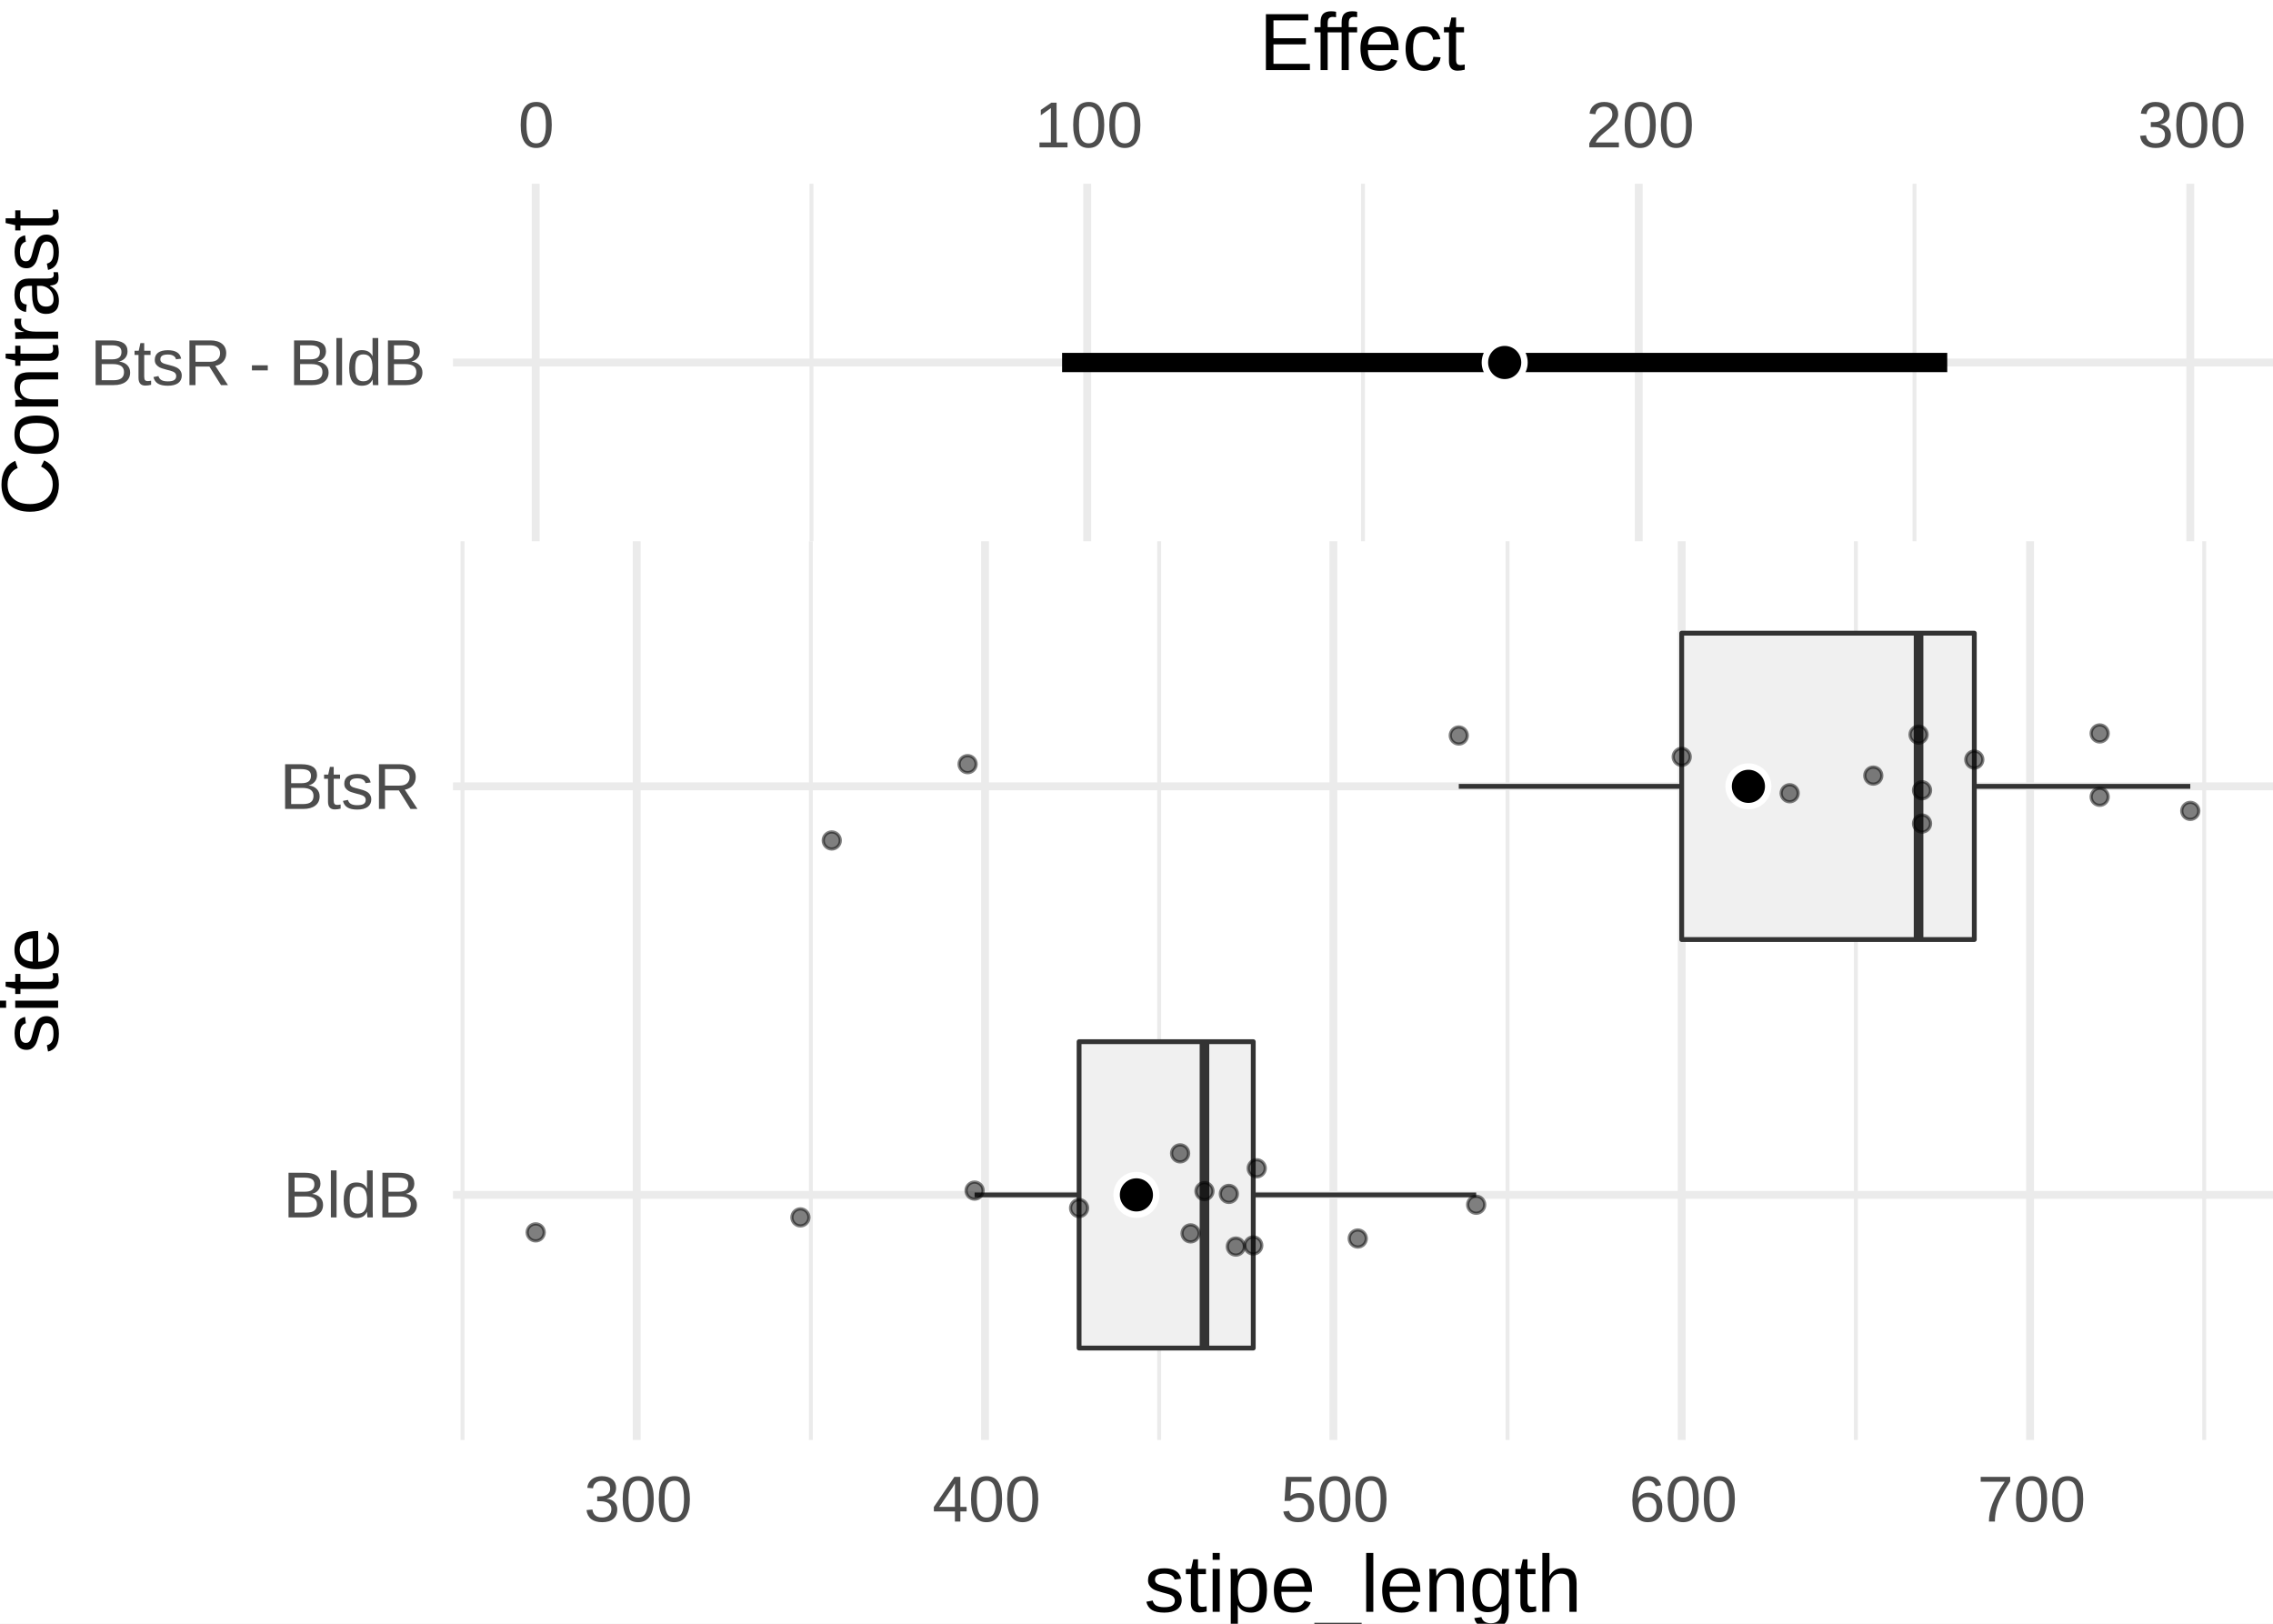
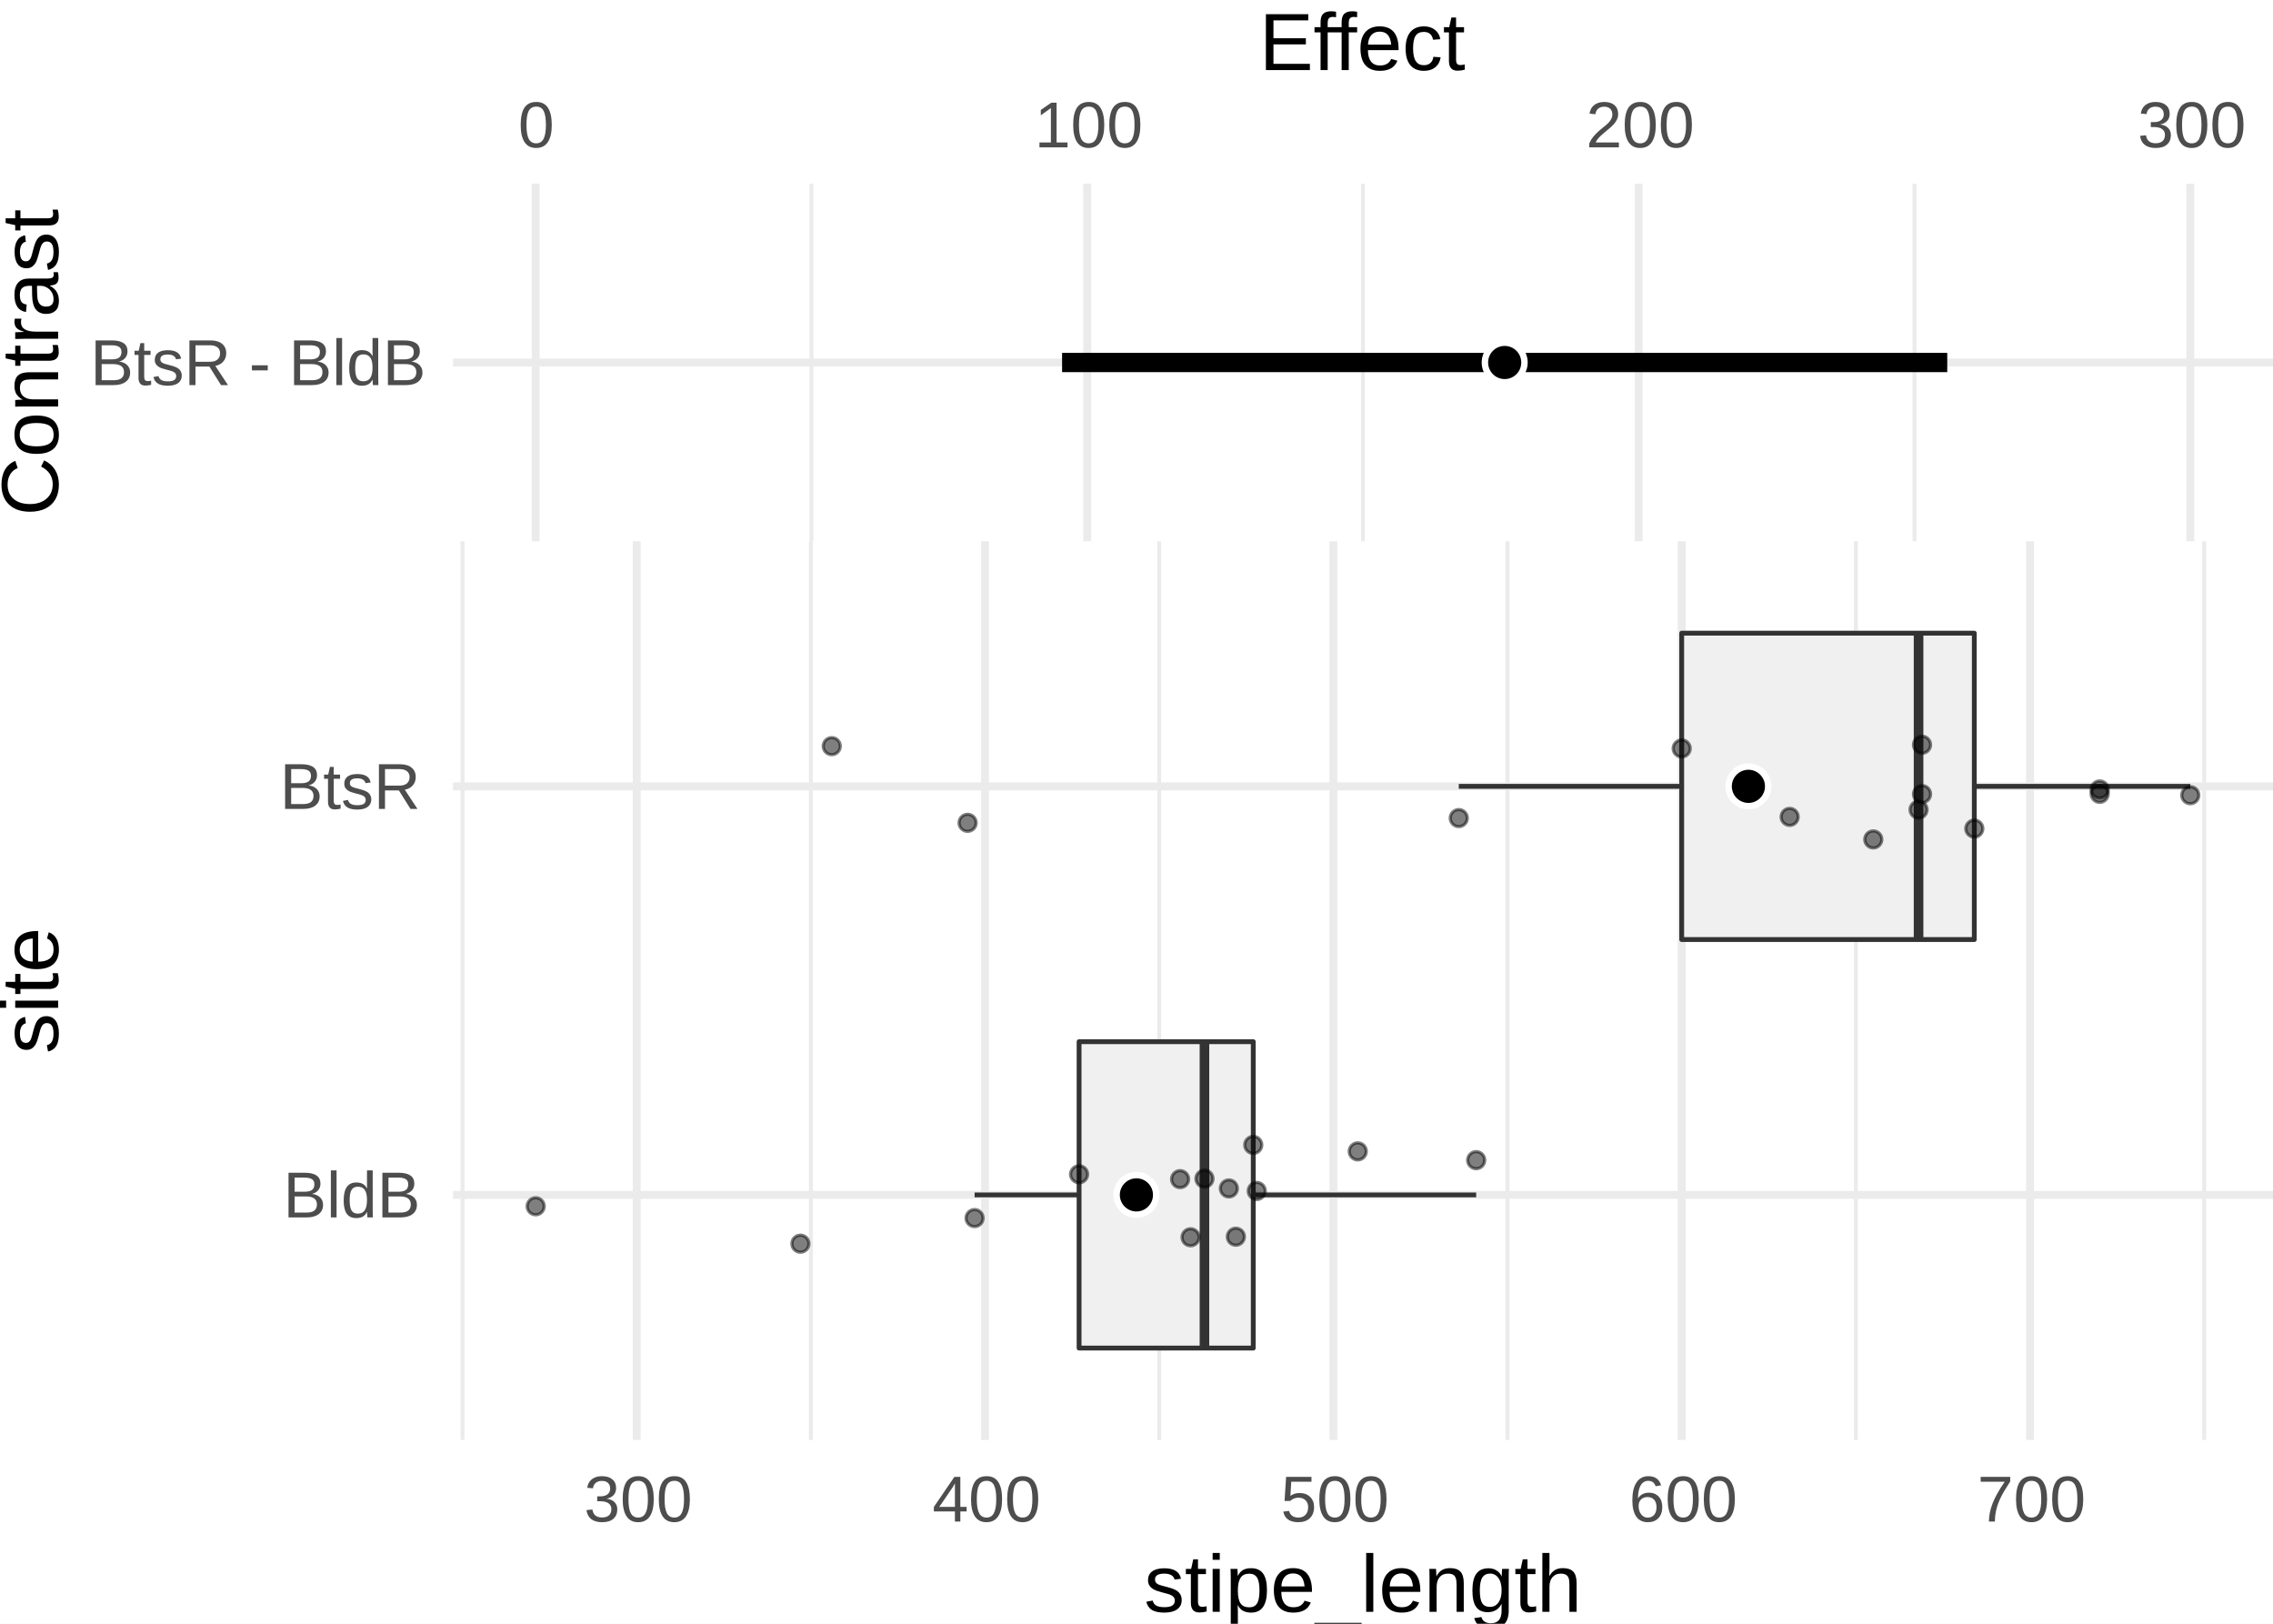
<svg xmlns="http://www.w3.org/2000/svg" viewBox="0 0 504.00 360.00">
  <defs>
    <style type="text/css">
    line, polyline, path, rect, circle {
      fill: none;
      stroke: #000000;
      stroke-linecap: round;
      stroke-linejoin: round;
      stroke-miterlimit: 10.00;
    }
  </style>
  </defs>
  <rect width="100%" height="100%" style="stroke: none; fill: #FFFFFF;" />
  <defs>
    <clipPath id="cpMHw1MDR8MTIwfDA=">
      <rect x="0.00" y="0.00" width="504.00" height="120.00" />
    </clipPath>
  </defs>
  <defs>
    <clipPath id="cpMHw1MDR8MzYwfDA=">
      <rect x="0.00" y="0.00" width="504.00" height="360.00" />
    </clipPath>
  </defs>
  <defs>
    <clipPath id="cpMTAwLjQzNXw1MDR8MTIwfDQwLjczOTI=">
      <rect x="100.44" y="40.74" width="403.56" height="79.26" />
    </clipPath>
  </defs>
  <polyline points="179.93,120.00 179.93,40.74 " style="stroke-width: 0.87; stroke: #EBEBEB; stroke-linecap: butt;" clip-path="url(#cpMTAwLjQzNXw1MDR8MTIwfDQwLjczOTI=)" />
  <polyline points="302.22,120.00 302.22,40.74 " style="stroke-width: 0.87; stroke: #EBEBEB; stroke-linecap: butt;" clip-path="url(#cpMTAwLjQzNXw1MDR8MTIwfDQwLjczOTI=)" />
  <polyline points="424.51,120.00 424.51,40.74 " style="stroke-width: 0.87; stroke: #EBEBEB; stroke-linecap: butt;" clip-path="url(#cpMTAwLjQzNXw1MDR8MTIwfDQwLjczOTI=)" />
  <polyline points="100.44,80.37 504.00,80.37 " style="stroke-width: 1.75; stroke: #EBEBEB; stroke-linecap: butt;" clip-path="url(#cpMTAwLjQzNXw1MDR8MTIwfDQwLjczOTI=)" />
  <polyline points="118.78,120.00 118.78,40.74 " style="stroke-width: 1.75; stroke: #EBEBEB; stroke-linecap: butt;" clip-path="url(#cpMTAwLjQzNXw1MDR8MTIwfDQwLjczOTI=)" />
  <polyline points="241.07,120.00 241.07,40.74 " style="stroke-width: 1.75; stroke: #EBEBEB; stroke-linecap: butt;" clip-path="url(#cpMTAwLjQzNXw1MDR8MTIwfDQwLjczOTI=)" />
  <polyline points="363.36,120.00 363.36,40.74 " style="stroke-width: 1.75; stroke: #EBEBEB; stroke-linecap: butt;" clip-path="url(#cpMTAwLjQzNXw1MDR8MTIwfDQwLjczOTI=)" />
  <polyline points="485.66,120.00 485.66,40.74 " style="stroke-width: 1.75; stroke: #EBEBEB; stroke-linecap: butt;" clip-path="url(#cpMTAwLjQzNXw1MDR8MTIwfDQwLjczOTI=)" />
  <line x1="235.50" y1="80.37" x2="431.77" y2="80.37" style="stroke-width: 4.27; stroke-linecap: butt;" clip-path="url(#cpMTAwLjQzNXw1MDR8MTIwfDQwLjczOTI=)" />
  <circle cx="333.64" cy="80.37" r="3.56pt" style="stroke-width: 0.71; stroke: #FFFFFF; fill: #FFFFFF;" clip-path="url(#cpMTAwLjQzNXw1MDR8MTIwfDQwLjczOTI=)" />
  <circle cx="333.64" cy="80.37" r="2.49pt" style="stroke-width: 0.71; fill: #000000;" clip-path="url(#cpMTAwLjQzNXw1MDR8MTIwfDQwLjczOTI=)" />
  <defs>
    <clipPath id="cpMHw1MDR8MzYwfDA=">
      <rect x="0.00" y="0.00" width="504.00" height="360.00" />
    </clipPath>
  </defs>
  <g clip-path="url(#cpMHw1MDR8MzYwfDA=)">
    <text x="114.89" y="32.67" style="font-size: 14.40px; fill: #4D4D4D; font-family: Arial;" textLength="7.79px" lengthAdjust="spacingAndGlyphs">0</text>
  </g>
  <g clip-path="url(#cpMHw1MDR8MzYwfDA=)">
    <text x="229.39" y="32.67" style="font-size: 14.40px; fill: #4D4D4D; font-family: Arial;" textLength="23.36px" lengthAdjust="spacingAndGlyphs">100</text>
  </g>
  <g clip-path="url(#cpMHw1MDR8MzYwfDA=)">
    <text x="351.68" y="32.67" style="font-size: 14.40px; fill: #4D4D4D; font-family: Arial;" textLength="23.36px" lengthAdjust="spacingAndGlyphs">200</text>
  </g>
  <g clip-path="url(#cpMHw1MDR8MzYwfDA=)">
    <text x="473.98" y="32.67" style="font-size: 14.40px; fill: #4D4D4D; font-family: Arial;" textLength="23.36px" lengthAdjust="spacingAndGlyphs">300</text>
  </g>
  <g clip-path="url(#cpMHw1MDR8MzYwfDA=)">
    <text x="20.01" y="85.38" style="font-size: 14.40px; fill: #4D4D4D; font-family: Arial;" textLength="72.35px" lengthAdjust="spacingAndGlyphs">BtsR - BldB</text>
  </g>
  <g clip-path="url(#cpMHw1MDR8MzYwfDA=)">
    <text x="279.21" y="15.53" style="font-size: 18.00px; font-family: Arial;" textLength="46.02px" lengthAdjust="spacingAndGlyphs">Effect</text>
  </g>
  <g clip-path="url(#cpMHw1MDR8MzYwfDA=)">
    <text transform="translate(12.89,114.38) rotate(-90)" style="font-size: 18.00px; font-family: Arial;" textLength="68.03px" lengthAdjust="spacingAndGlyphs">Contrast</text>
  </g>
  <defs>
    <clipPath id="cpMHw1MDR8MzYwfDEyMA==">
      <rect x="0.00" y="120.00" width="504.00" height="240.00" />
    </clipPath>
  </defs>
  <defs>
    <clipPath id="cpMHw1MDR8MzYwfDA=">
      <rect x="0.00" y="0.00" width="504.00" height="360.00" />
    </clipPath>
  </defs>
  <defs>
    <clipPath id="cpMTAwLjQzNXw1MDR8MzE5LjI2MXwxMjA=">
      <rect x="100.44" y="120.00" width="403.56" height="199.26" />
    </clipPath>
  </defs>
  <polyline points="102.56,319.26 102.56,120.00 " style="stroke-width: 0.87; stroke: #EBEBEB; stroke-linecap: butt;" clip-path="url(#cpMTAwLjQzNXw1MDR8MzE5LjI2MXwxMjA=)" />
  <polyline points="179.80,319.26 179.80,120.00 " style="stroke-width: 0.87; stroke: #EBEBEB; stroke-linecap: butt;" clip-path="url(#cpMTAwLjQzNXw1MDR8MzE5LjI2MXwxMjA=)" />
  <polyline points="257.03,319.26 257.03,120.00 " style="stroke-width: 0.87; stroke: #EBEBEB; stroke-linecap: butt;" clip-path="url(#cpMTAwLjQzNXw1MDR8MzE5LjI2MXwxMjA=)" />
  <polyline points="334.27,319.26 334.27,120.00 " style="stroke-width: 0.87; stroke: #EBEBEB; stroke-linecap: butt;" clip-path="url(#cpMTAwLjQzNXw1MDR8MzE5LjI2MXwxMjA=)" />
  <polyline points="411.51,319.26 411.51,120.00 " style="stroke-width: 0.87; stroke: #EBEBEB; stroke-linecap: butt;" clip-path="url(#cpMTAwLjQzNXw1MDR8MzE5LjI2MXwxMjA=)" />
  <polyline points="488.75,319.26 488.75,120.00 " style="stroke-width: 0.87; stroke: #EBEBEB; stroke-linecap: butt;" clip-path="url(#cpMTAwLjQzNXw1MDR8MzE5LjI2MXwxMjA=)" />
  <polyline points="100.44,264.92 504.00,264.92 " style="stroke-width: 1.75; stroke: #EBEBEB; stroke-linecap: butt;" clip-path="url(#cpMTAwLjQzNXw1MDR8MzE5LjI2MXwxMjA=)" />
  <polyline points="100.44,174.34 504.00,174.34 " style="stroke-width: 1.75; stroke: #EBEBEB; stroke-linecap: butt;" clip-path="url(#cpMTAwLjQzNXw1MDR8MzE5LjI2MXwxMjA=)" />
  <polyline points="141.18,319.26 141.18,120.00 " style="stroke-width: 1.75; stroke: #EBEBEB; stroke-linecap: butt;" clip-path="url(#cpMTAwLjQzNXw1MDR8MzE5LjI2MXwxMjA=)" />
  <polyline points="218.42,319.26 218.42,120.00 " style="stroke-width: 1.75; stroke: #EBEBEB; stroke-linecap: butt;" clip-path="url(#cpMTAwLjQzNXw1MDR8MzE5LjI2MXwxMjA=)" />
  <polyline points="295.65,319.26 295.65,120.00 " style="stroke-width: 1.75; stroke: #EBEBEB; stroke-linecap: butt;" clip-path="url(#cpMTAwLjQzNXw1MDR8MzE5LjI2MXwxMjA=)" />
  <polyline points="372.89,319.26 372.89,120.00 " style="stroke-width: 1.75; stroke: #EBEBEB; stroke-linecap: butt;" clip-path="url(#cpMTAwLjQzNXw1MDR8MzE5LjI2MXwxMjA=)" />
  <polyline points="450.13,319.26 450.13,120.00 " style="stroke-width: 1.75; stroke: #EBEBEB; stroke-linecap: butt;" clip-path="url(#cpMTAwLjQzNXw1MDR8MzE5LjI2MXwxMjA=)" />
  <circle cx="177.48" cy="264.92" r="1.95pt" style="stroke-width: 0.71; stroke: none;" clip-path="url(#cpMTAwLjQzNXw1MDR8MzE5LjI2MXwxMjA=)" />
  <circle cx="118.78" cy="264.92" r="1.95pt" style="stroke-width: 0.71; stroke: none;" clip-path="url(#cpMTAwLjQzNXw1MDR8MzE5LjI2MXwxMjA=)" />
  <line x1="277.89" y1="264.92" x2="327.32" y2="264.92" style="stroke-width: 1.07; stroke: #333333; stroke-linecap: butt;" clip-path="url(#cpMTAwLjQzNXw1MDR8MzE5LjI2MXwxMjA=)" />
  <line x1="239.27" y1="264.92" x2="216.10" y2="264.92" style="stroke-width: 1.07; stroke: #333333; stroke-linecap: butt;" clip-path="url(#cpMTAwLjQzNXw1MDR8MzE5LjI2MXwxMjA=)" />
  <polyline points="277.89,298.88 239.27,298.88 239.27,230.95 277.89,230.95 277.89,298.88 " style="stroke-width: 1.07; stroke: #333333; fill: #F0F0F0;" clip-path="url(#cpMTAwLjQzNXw1MDR8MzE5LjI2MXwxMjA=)" />
  <line x1="267.07" y1="298.88" x2="267.07" y2="230.95" style="stroke-width: 2.13; stroke: #333333; stroke-linecap: butt;" clip-path="url(#cpMTAwLjQzNXw1MDR8MzE5LjI2MXwxMjA=)" />
  <circle cx="214.55" cy="174.34" r="1.95pt" style="stroke-width: 0.71; stroke: none;" clip-path="url(#cpMTAwLjQzNXw1MDR8MzE5LjI2MXwxMjA=)" />
  <circle cx="184.43" cy="174.34" r="1.95pt" style="stroke-width: 0.71; stroke: none;" clip-path="url(#cpMTAwLjQzNXw1MDR8MzE5LjI2MXwxMjA=)" />
  <line x1="437.77" y1="174.34" x2="485.66" y2="174.34" style="stroke-width: 1.07; stroke: #333333; stroke-linecap: butt;" clip-path="url(#cpMTAwLjQzNXw1MDR8MzE5LjI2MXwxMjA=)" />
  <line x1="372.89" y1="174.34" x2="323.46" y2="174.34" style="stroke-width: 1.07; stroke: #333333; stroke-linecap: butt;" clip-path="url(#cpMTAwLjQzNXw1MDR8MzE5LjI2MXwxMjA=)" />
  <polyline points="437.77,208.31 372.89,208.31 372.89,140.38 437.77,140.38 437.77,208.31 " style="stroke-width: 1.07; stroke: #333333; fill: #F0F0F0;" clip-path="url(#cpMTAwLjQzNXw1MDR8MzE5LjI2MXwxMjA=)" />
  <line x1="425.41" y1="208.31" x2="425.41" y2="140.38" style="stroke-width: 2.13; stroke: #333333; stroke-linecap: butt;" clip-path="url(#cpMTAwLjQzNXw1MDR8MzE5LjI2MXwxMjA=)" />
-   <circle cx="261.67" cy="255.71" r="1.42pt" style="stroke-width: 0.71; stroke: #000000; stroke-opacity: 0.50; fill: #000000; fill-opacity: 0.50;" clip-path="url(#cpMTAwLjQzNXw1MDR8MzE5LjI2MXwxMjA=)" />
-   <circle cx="277.89" cy="276.13" r="1.42pt" style="stroke-width: 0.71; stroke: #000000; stroke-opacity: 0.50; fill: #000000; fill-opacity: 0.50;" clip-path="url(#cpMTAwLjQzNXw1MDR8MzE5LjI2MXwxMjA=)" />
-   <circle cx="239.27" cy="267.84" r="1.42pt" style="stroke-width: 0.71; stroke: #000000; stroke-opacity: 0.50; fill: #000000; fill-opacity: 0.50;" clip-path="url(#cpMTAwLjQzNXw1MDR8MzE5LjI2MXwxMjA=)" />
-   <circle cx="177.48" cy="269.91" r="1.42pt" style="stroke-width: 0.71; stroke: #000000; stroke-opacity: 0.50; fill: #000000; fill-opacity: 0.50;" clip-path="url(#cpMTAwLjQzNXw1MDR8MzE5LjI2MXwxMjA=)" />
-   <circle cx="272.48" cy="264.70" r="1.42pt" style="stroke-width: 0.71; stroke: #000000; stroke-opacity: 0.50; fill: #000000; fill-opacity: 0.50;" clip-path="url(#cpMTAwLjQzNXw1MDR8MzE5LjI2MXwxMjA=)" />
-   <circle cx="278.66" cy="259.02" r="1.42pt" style="stroke-width: 0.71; stroke: #000000; stroke-opacity: 0.50; fill: #000000; fill-opacity: 0.50;" clip-path="url(#cpMTAwLjQzNXw1MDR8MzE5LjI2MXwxMjA=)" />
-   <circle cx="274.03" cy="276.38" r="1.42pt" style="stroke-width: 0.71; stroke: #000000; stroke-opacity: 0.50; fill: #000000; fill-opacity: 0.50;" clip-path="url(#cpMTAwLjQzNXw1MDR8MzE5LjI2MXwxMjA=)" />
-   <circle cx="263.99" cy="273.45" r="1.42pt" style="stroke-width: 0.71; stroke: #000000; stroke-opacity: 0.50; fill: #000000; fill-opacity: 0.50;" clip-path="url(#cpMTAwLjQzNXw1MDR8MzE5LjI2MXwxMjA=)" />
-   <circle cx="216.10" cy="263.97" r="1.42pt" style="stroke-width: 0.71; stroke: #000000; stroke-opacity: 0.50; fill: #000000; fill-opacity: 0.50;" clip-path="url(#cpMTAwLjQzNXw1MDR8MzE5LjI2MXwxMjA=)" />
-   <circle cx="327.32" cy="267.10" r="1.42pt" style="stroke-width: 0.71; stroke: #000000; stroke-opacity: 0.50; fill: #000000; fill-opacity: 0.50;" clip-path="url(#cpMTAwLjQzNXw1MDR8MzE5LjI2MXwxMjA=)" />
-   <circle cx="301.06" cy="274.59" r="1.42pt" style="stroke-width: 0.71; stroke: #000000; stroke-opacity: 0.50; fill: #000000; fill-opacity: 0.50;" clip-path="url(#cpMTAwLjQzNXw1MDR8MzE5LjI2MXwxMjA=)" />
-   <circle cx="267.07" cy="264.09" r="1.42pt" style="stroke-width: 0.71; stroke: #000000; stroke-opacity: 0.50; fill: #000000; fill-opacity: 0.50;" clip-path="url(#cpMTAwLjQzNXw1MDR8MzE5LjI2MXwxMjA=)" />
-   <circle cx="118.78" cy="273.23" r="1.42pt" style="stroke-width: 0.71; stroke: #000000; stroke-opacity: 0.50; fill: #000000; fill-opacity: 0.50;" clip-path="url(#cpMTAwLjQzNXw1MDR8MzE5LjI2MXwxMjA=)" />
-   <circle cx="465.57" cy="176.66" r="1.42pt" style="stroke-width: 0.71; stroke: #000000; stroke-opacity: 0.50; fill: #000000; fill-opacity: 0.50;" clip-path="url(#cpMTAwLjQzNXw1MDR8MzE5LjI2MXwxMjA=)" />
-   <circle cx="372.89" cy="167.80" r="1.42pt" style="stroke-width: 0.71; stroke: #000000; stroke-opacity: 0.50; fill: #000000; fill-opacity: 0.50;" clip-path="url(#cpMTAwLjQzNXw1MDR8MzE5LjI2MXwxMjA=)" />
-   <circle cx="465.57" cy="162.61" r="1.42pt" style="stroke-width: 0.71; stroke: #000000; stroke-opacity: 0.50; fill: #000000; fill-opacity: 0.50;" clip-path="url(#cpMTAwLjQzNXw1MDR8MzE5LjI2MXwxMjA=)" />
-   <circle cx="214.55" cy="169.42" r="1.42pt" style="stroke-width: 0.71; stroke: #000000; stroke-opacity: 0.50; fill: #000000; fill-opacity: 0.50;" clip-path="url(#cpMTAwLjQzNXw1MDR8MzE5LjI2MXwxMjA=)" />
-   <circle cx="426.18" cy="175.21" r="1.42pt" style="stroke-width: 0.71; stroke: #000000; stroke-opacity: 0.50; fill: #000000; fill-opacity: 0.50;" clip-path="url(#cpMTAwLjQzNXw1MDR8MzE5LjI2MXwxMjA=)" />
-   <circle cx="437.77" cy="168.41" r="1.42pt" style="stroke-width: 0.71; stroke: #000000; stroke-opacity: 0.50; fill: #000000; fill-opacity: 0.50;" clip-path="url(#cpMTAwLjQzNXw1MDR8MzE5LjI2MXwxMjA=)" />
-   <circle cx="425.41" cy="162.87" r="1.42pt" style="stroke-width: 0.71; stroke: #000000; stroke-opacity: 0.50; fill: #000000; fill-opacity: 0.50;" clip-path="url(#cpMTAwLjQzNXw1MDR8MzE5LjI2MXwxMjA=)" />
-   <circle cx="184.43" cy="186.34" r="1.42pt" style="stroke-width: 0.71; stroke: #000000; stroke-opacity: 0.50; fill: #000000; fill-opacity: 0.50;" clip-path="url(#cpMTAwLjQzNXw1MDR8MzE5LjI2MXwxMjA=)" />
-   <circle cx="396.83" cy="175.87" r="1.42pt" style="stroke-width: 0.71; stroke: #000000; stroke-opacity: 0.50; fill: #000000; fill-opacity: 0.50;" clip-path="url(#cpMTAwLjQzNXw1MDR8MzE5LjI2MXwxMjA=)" />
-   <circle cx="426.18" cy="182.59" r="1.42pt" style="stroke-width: 0.71; stroke: #000000; stroke-opacity: 0.50; fill: #000000; fill-opacity: 0.50;" clip-path="url(#cpMTAwLjQzNXw1MDR8MzE5LjI2MXwxMjA=)" />
-   <circle cx="485.66" cy="179.78" r="1.42pt" style="stroke-width: 0.71; stroke: #000000; stroke-opacity: 0.50; fill: #000000; fill-opacity: 0.50;" clip-path="url(#cpMTAwLjQzNXw1MDR8MzE5LjI2MXwxMjA=)" />
-   <circle cx="415.37" cy="171.96" r="1.42pt" style="stroke-width: 0.71; stroke: #000000; stroke-opacity: 0.50; fill: #000000; fill-opacity: 0.50;" clip-path="url(#cpMTAwLjQzNXw1MDR8MzE5LjI2MXwxMjA=)" />
-   <circle cx="323.46" cy="163.07" r="1.42pt" style="stroke-width: 0.71; stroke: #000000; stroke-opacity: 0.50; fill: #000000; fill-opacity: 0.50;" clip-path="url(#cpMTAwLjQzNXw1MDR8MzE5LjI2MXwxMjA=)" />
+   <circle cx="261.67" cy="261.43" r="1.42pt" style="stroke-width: 0.71; stroke: #000000; stroke-opacity: 0.50; fill: #000000; fill-opacity: 0.50;" clip-path="url(#cpMTAwLjQzNXw1MDR8MzE5LjI2MXwxMjA=)" />
+   <circle cx="277.89" cy="253.84" r="1.42pt" style="stroke-width: 0.71; stroke: #000000; stroke-opacity: 0.50; fill: #000000; fill-opacity: 0.50;" clip-path="url(#cpMTAwLjQzNXw1MDR8MzE5LjI2MXwxMjA=)" />
+   <circle cx="239.27" cy="260.35" r="1.42pt" style="stroke-width: 0.71; stroke: #000000; stroke-opacity: 0.50; fill: #000000; fill-opacity: 0.50;" clip-path="url(#cpMTAwLjQzNXw1MDR8MzE5LjI2MXwxMjA=)" />
+   <circle cx="177.48" cy="275.74" r="1.42pt" style="stroke-width: 0.71; stroke: #000000; stroke-opacity: 0.50; fill: #000000; fill-opacity: 0.50;" clip-path="url(#cpMTAwLjQzNXw1MDR8MzE5LjI2MXwxMjA=)" />
+   <circle cx="272.48" cy="263.49" r="1.42pt" style="stroke-width: 0.71; stroke: #000000; stroke-opacity: 0.50; fill: #000000; fill-opacity: 0.50;" clip-path="url(#cpMTAwLjQzNXw1MDR8MzE5LjI2MXwxMjA=)" />
+   <circle cx="278.66" cy="264.05" r="1.42pt" style="stroke-width: 0.71; stroke: #000000; stroke-opacity: 0.50; fill: #000000; fill-opacity: 0.50;" clip-path="url(#cpMTAwLjQzNXw1MDR8MzE5LjI2MXwxMjA=)" />
+   <circle cx="274.03" cy="274.19" r="1.42pt" style="stroke-width: 0.71; stroke: #000000; stroke-opacity: 0.50; fill: #000000; fill-opacity: 0.50;" clip-path="url(#cpMTAwLjQzNXw1MDR8MzE5LjI2MXwxMjA=)" />
+   <circle cx="263.99" cy="274.32" r="1.42pt" style="stroke-width: 0.71; stroke: #000000; stroke-opacity: 0.50; fill: #000000; fill-opacity: 0.50;" clip-path="url(#cpMTAwLjQzNXw1MDR8MzE5LjI2MXwxMjA=)" />
+   <circle cx="216.10" cy="270.06" r="1.42pt" style="stroke-width: 0.71; stroke: #000000; stroke-opacity: 0.50; fill: #000000; fill-opacity: 0.50;" clip-path="url(#cpMTAwLjQzNXw1MDR8MzE5LjI2MXwxMjA=)" />
+   <circle cx="327.32" cy="257.22" r="1.42pt" style="stroke-width: 0.71; stroke: #000000; stroke-opacity: 0.50; fill: #000000; fill-opacity: 0.50;" clip-path="url(#cpMTAwLjQzNXw1MDR8MzE5LjI2MXwxMjA=)" />
+   <circle cx="301.06" cy="255.27" r="1.42pt" style="stroke-width: 0.71; stroke: #000000; stroke-opacity: 0.50; fill: #000000; fill-opacity: 0.50;" clip-path="url(#cpMTAwLjQzNXw1MDR8MzE5LjI2MXwxMjA=)" />
+   <circle cx="267.07" cy="261.32" r="1.42pt" style="stroke-width: 0.71; stroke: #000000; stroke-opacity: 0.50; fill: #000000; fill-opacity: 0.50;" clip-path="url(#cpMTAwLjQzNXw1MDR8MzE5LjI2MXwxMjA=)" />
+   <circle cx="118.78" cy="267.44" r="1.42pt" style="stroke-width: 0.71; stroke: #000000; stroke-opacity: 0.50; fill: #000000; fill-opacity: 0.50;" clip-path="url(#cpMTAwLjQzNXw1MDR8MzE5LjI2MXwxMjA=)" />
+   <circle cx="465.57" cy="176.00" r="1.42pt" style="stroke-width: 0.71; stroke: #000000; stroke-opacity: 0.50; fill: #000000; fill-opacity: 0.50;" clip-path="url(#cpMTAwLjQzNXw1MDR8MzE5LjI2MXwxMjA=)" />
+   <circle cx="372.89" cy="165.94" r="1.42pt" style="stroke-width: 0.71; stroke: #000000; stroke-opacity: 0.50; fill: #000000; fill-opacity: 0.50;" clip-path="url(#cpMTAwLjQzNXw1MDR8MzE5LjI2MXwxMjA=)" />
+   <circle cx="465.57" cy="175.03" r="1.42pt" style="stroke-width: 0.71; stroke: #000000; stroke-opacity: 0.50; fill: #000000; fill-opacity: 0.50;" clip-path="url(#cpMTAwLjQzNXw1MDR8MzE5LjI2MXwxMjA=)" />
+   <circle cx="214.55" cy="182.43" r="1.42pt" style="stroke-width: 0.71; stroke: #000000; stroke-opacity: 0.50; fill: #000000; fill-opacity: 0.50;" clip-path="url(#cpMTAwLjQzNXw1MDR8MzE5LjI2MXwxMjA=)" />
+   <circle cx="426.18" cy="165.12" r="1.42pt" style="stroke-width: 0.71; stroke: #000000; stroke-opacity: 0.50; fill: #000000; fill-opacity: 0.50;" clip-path="url(#cpMTAwLjQzNXw1MDR8MzE5LjI2MXwxMjA=)" />
+   <circle cx="437.77" cy="183.71" r="1.42pt" style="stroke-width: 0.71; stroke: #000000; stroke-opacity: 0.50; fill: #000000; fill-opacity: 0.50;" clip-path="url(#cpMTAwLjQzNXw1MDR8MzE5LjI2MXwxMjA=)" />
+   <circle cx="425.41" cy="179.51" r="1.42pt" style="stroke-width: 0.71; stroke: #000000; stroke-opacity: 0.50; fill: #000000; fill-opacity: 0.50;" clip-path="url(#cpMTAwLjQzNXw1MDR8MzE5LjI2MXwxMjA=)" />
+   <circle cx="184.43" cy="165.43" r="1.42pt" style="stroke-width: 0.71; stroke: #000000; stroke-opacity: 0.50; fill: #000000; fill-opacity: 0.50;" clip-path="url(#cpMTAwLjQzNXw1MDR8MzE5LjI2MXwxMjA=)" />
+   <circle cx="396.83" cy="181.11" r="1.42pt" style="stroke-width: 0.71; stroke: #000000; stroke-opacity: 0.50; fill: #000000; fill-opacity: 0.50;" clip-path="url(#cpMTAwLjQzNXw1MDR8MzE5LjI2MXwxMjA=)" />
+   <circle cx="426.18" cy="176.06" r="1.42pt" style="stroke-width: 0.71; stroke: #000000; stroke-opacity: 0.50; fill: #000000; fill-opacity: 0.50;" clip-path="url(#cpMTAwLjQzNXw1MDR8MzE5LjI2MXwxMjA=)" />
+   <circle cx="485.66" cy="176.30" r="1.42pt" style="stroke-width: 0.71; stroke: #000000; stroke-opacity: 0.50; fill: #000000; fill-opacity: 0.50;" clip-path="url(#cpMTAwLjQzNXw1MDR8MzE5LjI2MXwxMjA=)" />
+   <circle cx="415.37" cy="186.11" r="1.42pt" style="stroke-width: 0.71; stroke: #000000; stroke-opacity: 0.50; fill: #000000; fill-opacity: 0.50;" clip-path="url(#cpMTAwLjQzNXw1MDR8MzE5LjI2MXwxMjA=)" />
+   <circle cx="323.46" cy="181.38" r="1.42pt" style="stroke-width: 0.71; stroke: #000000; stroke-opacity: 0.50; fill: #000000; fill-opacity: 0.50;" clip-path="url(#cpMTAwLjQzNXw1MDR8MzE5LjI2MXwxMjA=)" />
  <circle cx="251.98" cy="264.92" r="3.56pt" style="stroke-width: 0.71; stroke: #FFFFFF; fill: #FFFFFF;" clip-path="url(#cpMTAwLjQzNXw1MDR8MzE5LjI2MXwxMjA=)" />
  <circle cx="387.68" cy="174.34" r="3.56pt" style="stroke-width: 0.71; stroke: #FFFFFF; fill: #FFFFFF;" clip-path="url(#cpMTAwLjQzNXw1MDR8MzE5LjI2MXwxMjA=)" />
  <circle cx="251.98" cy="264.92" r="2.49pt" style="stroke-width: 0.71; fill: #000000;" clip-path="url(#cpMTAwLjQzNXw1MDR8MzE5LjI2MXwxMjA=)" />
  <circle cx="387.68" cy="174.34" r="2.49pt" style="stroke-width: 0.71; fill: #000000;" clip-path="url(#cpMTAwLjQzNXw1MDR8MzE5LjI2MXwxMjA=)" />
  <defs>
    <clipPath id="cpMHw1MDR8MzYwfDA=">
      <rect x="0.00" y="0.00" width="504.00" height="360.00" />
    </clipPath>
  </defs>
  <g clip-path="url(#cpMHw1MDR8MzYwfDA=)">
    <text x="62.79" y="269.92" style="font-size: 14.40px; fill: #4D4D4D; font-family: Arial;" textLength="29.57px" lengthAdjust="spacingAndGlyphs">BldB</text>
  </g>
  <g clip-path="url(#cpMHw1MDR8MzYwfDA=)">
    <text x="62.03" y="179.35" style="font-size: 14.40px; fill: #4D4D4D; font-family: Arial;" textLength="30.34px" lengthAdjust="spacingAndGlyphs">BtsR</text>
  </g>
  <g clip-path="url(#cpMHw1MDR8MzYwfDA=)">
    <text x="129.50" y="337.35" style="font-size: 14.40px; fill: #4D4D4D; font-family: Arial;" textLength="23.36px" lengthAdjust="spacingAndGlyphs">300</text>
  </g>
  <g clip-path="url(#cpMHw1MDR8MzYwfDA=)">
    <text x="206.74" y="337.35" style="font-size: 14.40px; fill: #4D4D4D; font-family: Arial;" textLength="23.36px" lengthAdjust="spacingAndGlyphs">400</text>
  </g>
  <g clip-path="url(#cpMHw1MDR8MzYwfDA=)">
    <text x="283.97" y="337.35" style="font-size: 14.40px; fill: #4D4D4D; font-family: Arial;" textLength="23.36px" lengthAdjust="spacingAndGlyphs">500</text>
  </g>
  <g clip-path="url(#cpMHw1MDR8MzYwfDA=)">
    <text x="361.21" y="337.35" style="font-size: 14.40px; fill: #4D4D4D; font-family: Arial;" textLength="23.36px" lengthAdjust="spacingAndGlyphs">600</text>
  </g>
  <g clip-path="url(#cpMHw1MDR8MzYwfDA=)">
    <text x="438.45" y="337.35" style="font-size: 14.40px; fill: #4D4D4D; font-family: Arial;" textLength="23.36px" lengthAdjust="spacingAndGlyphs">700</text>
  </g>
  <g clip-path="url(#cpMHw1MDR8MzYwfDA=)">
    <text x="253.68" y="357.36" style="font-size: 18.00px; font-family: Arial;" textLength="97.08px" lengthAdjust="spacingAndGlyphs">stipe_length</text>
  </g>
  <g clip-path="url(#cpMHw1MDR8MzYwfDA=)">
    <text transform="translate(12.89,233.64) rotate(-90)" style="font-size: 18.00px; font-family: Arial;" textLength="28.01px" lengthAdjust="spacingAndGlyphs">site</text>
  </g>
</svg>
